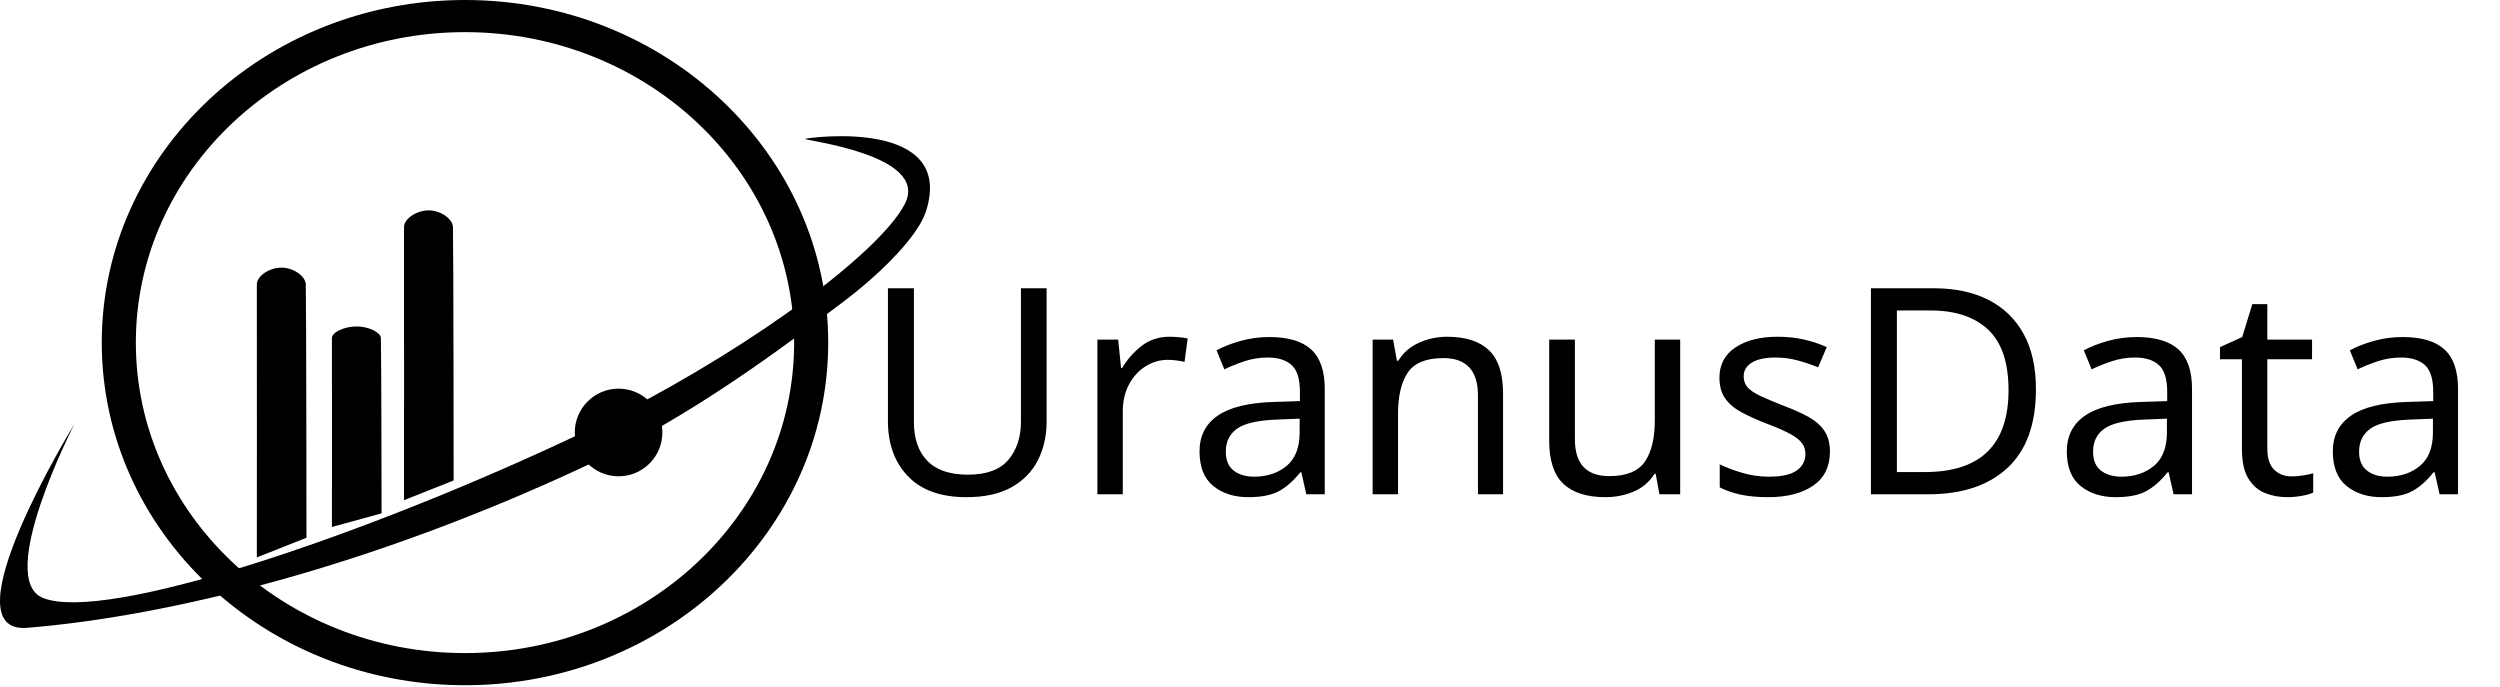
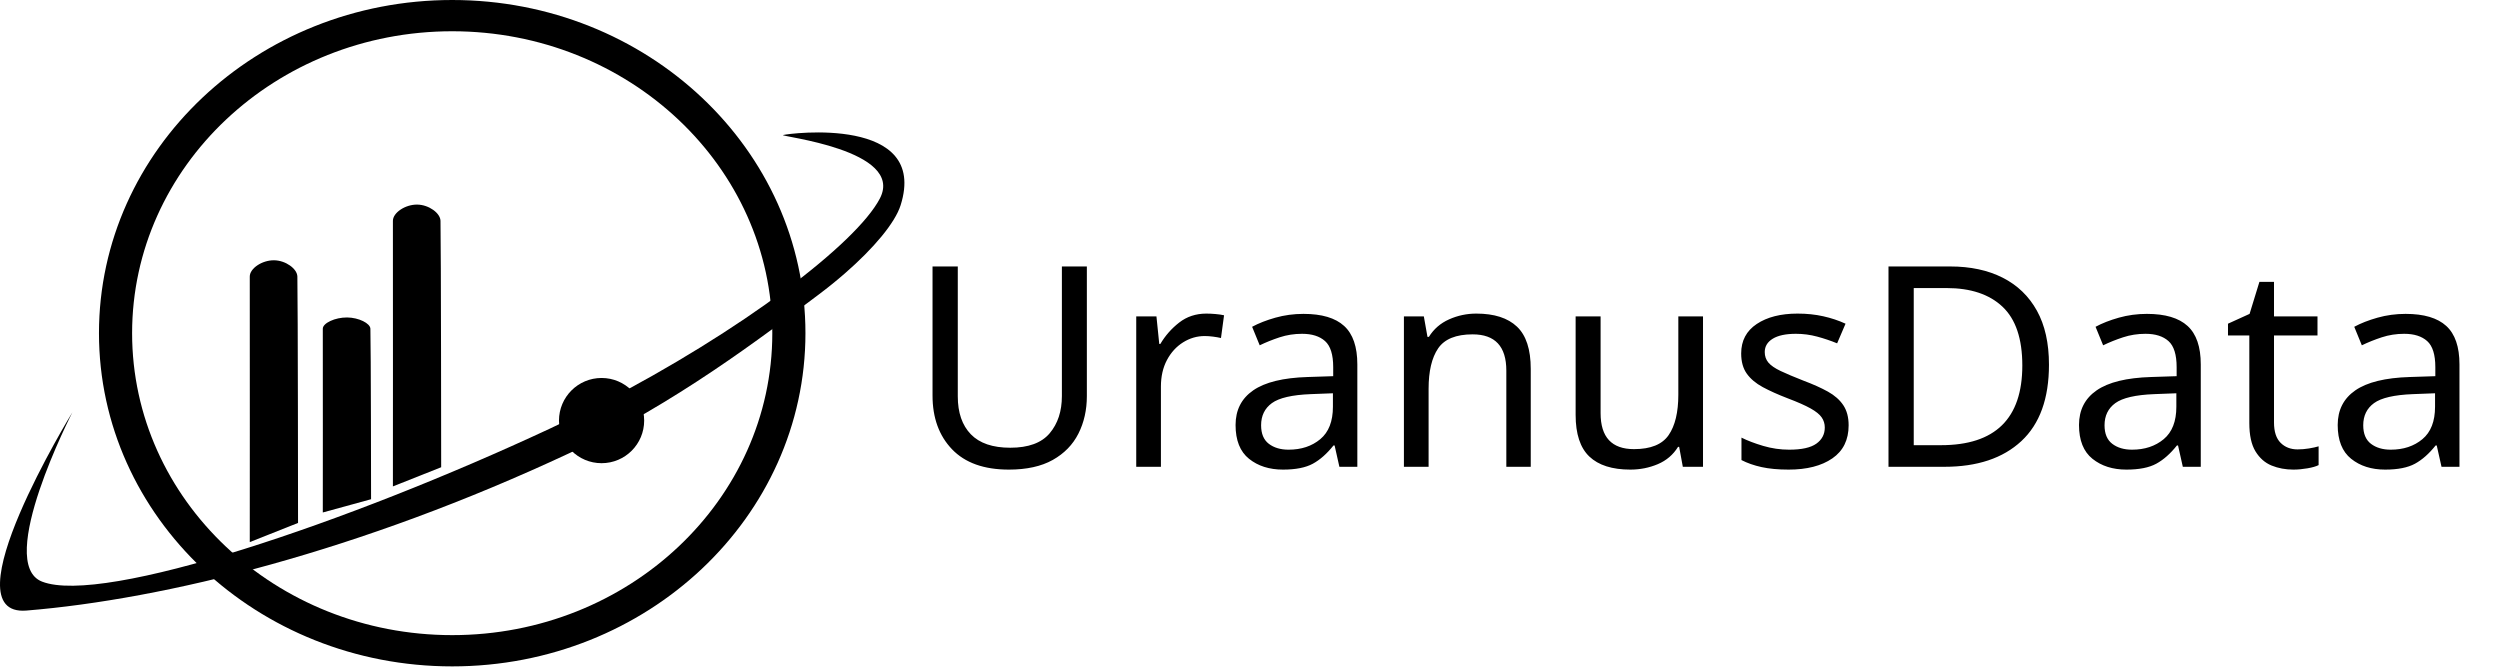
- <svg xmlns="http://www.w3.org/2000/svg" width="100%" height="100%" viewBox="0 0 1733 476" version="1.1" xml:space="preserve" style="fill-rule:evenodd;clip-rule:evenodd;stroke-linejoin:round;stroke-miterlimit:2;">
-   <g transform="matrix(1,0,0,1,-2457.798,-1180.226)">
-     <g transform="matrix(1.820082,0,0,1,4365.937,1059.059)">
-       <g transform="matrix(0.549426,0,0,1,-1142.705,-881.4501)">
+ <svg xmlns="http://www.w3.org/2000/svg" width="100%" height="100%" viewBox="0 0 1782 476" version="1.1" xml:space="preserve" style="fill-rule:evenodd;clip-rule:evenodd;stroke-linejoin:round;stroke-miterlimit:2;">
+   <g transform="matrix(1,0,0,1,-5766.298,-1180.226)">
+     <g transform="matrix(1.999353,0,0,1,7866.974,1059.059)">
+       <g transform="matrix(0.500162,0,0,1,-1136.545,-881.4501)">
        <path d="M383.644,1199.74C384.026,1215.708 384.123,1375.364 384.123,1375.364L349.715,1389.025C349.715,1389.025 349.813,1232.246 349.715,1199.74C349.698,1193.969 358.461,1188.028 367.085,1188.146C375.362,1188.26 383.511,1194.202 383.644,1199.74Z" />
      </g>
-     </g>
-     <g transform="matrix(1.820082,0,0,1,4365.937,1059.059)">
-       <g transform="matrix(0.549426,0,0,0.692005,-1114.105,-474.7479)">
+       <g transform="matrix(0.500162,0,0,0.692005,-1110.509,-474.7479)">
        <path d="M383.644,1199.74C384.026,1215.708 384.123,1375.364 384.123,1375.364L349.715,1389.025C349.715,1389.025 349.813,1232.246 349.715,1199.74C349.698,1193.969 358.461,1188.028 367.085,1188.146C375.362,1188.26 383.511,1194.202 383.644,1199.74Z" />
      </g>
-     </g>
-     <g transform="matrix(1.820082,0,0,1,4365.937,1059.059)">
-       <g transform="matrix(0.549426,0,0,1,-1086.65,-921.1462)">
+       <g transform="matrix(0.500162,0,0,1,-1085.516,-921.1462)">
        <path d="M383.644,1199.74C384.026,1215.708 384.123,1375.364 384.123,1375.364L349.715,1389.025C349.715,1389.025 349.813,1232.246 349.715,1199.74C349.698,1193.969 358.461,1188.028 367.085,1188.146C375.362,1188.26 383.511,1194.202 383.644,1199.74Z" />
      </g>
-     </g>
-     <g transform="matrix(1.820082,0,0,1,4365.937,1059.059)">
-       <g transform="matrix(0.549426,0,0,0.83125,-1170.367,-715.8041)">
+       <g transform="matrix(0.500162,0,0,0.83125,-1161.726,-715.8041)">
        <path d="M544.358,1006.882C683.322,1006.882 796.144,1134.907 796.144,1292.597C796.144,1450.287 683.322,1578.311 544.358,1578.311C405.394,1578.311 292.572,1450.287 292.572,1292.597C292.572,1134.907 405.394,1006.882 544.358,1006.882ZM544.358,1033.685C670.286,1033.685 772.524,1149.7 772.524,1292.597C772.524,1435.494 670.286,1551.508 544.358,1551.508C418.43,1551.508 316.192,1435.494 316.192,1292.597C316.192,1149.7 418.43,1033.685 544.358,1033.685Z" />
      </g>
-     </g>
-     <g transform="matrix(1.820082,0,0,1,4365.937,1059.059)">
-       <g transform="matrix(-0.241333,-0.938232,1.620651,-1.380949,-1543.428,1201.025)">
+       <g transform="matrix(-0.219694,-0.938232,1.475336,-1.380949,-1501.337,1201.025)">
        <path d="M297.222,367.219C297.222,367.219 225.826,337.824 200.567,345.489C167.853,355.416 147.985,411.741 147.751,460.231C147.73,464.499 147.989,468.748 148.497,472.946C152.66,507.347 173.58,538.246 194.879,547.099C217.873,556.656 263.246,532.712 262.667,533.81C261.919,535.229 232.363,564.528 184.679,550.604C175.247,547.85 165.679,541.282 158.424,533.22C156.322,530.884 154.413,528.421 152.759,525.89C143.108,511.123 126.773,487.622 126.773,462.003C126.773,411.297 153.853,368.11 187.084,339.712C206.26,323.324 297.222,367.219 297.222,367.219Z" />
      </g>
-     </g>
-     <g transform="matrix(1.820082,0,0,1,4365.937,1059.059)">
-       <g transform="matrix(0.549426,0,0,1,-737.4803,-1036.509)">
+       <g transform="matrix(0.500162,0,0,1,-743.048,-1046.412)">
        <g transform="matrix(200,0,0,200,1176.648,1500.312)">
                </g>
        <text x="31.648px" y="1500.312px" style="font-family:'SansSerifPlus7', 'Sans Serif Plus 7';font-size:200px;">UranusData</text>
      </g>
-     </g>
-     <g transform="matrix(1.820082,0,0,1,4365.937,1059.059)">
-       <g transform="matrix(0.549426,0,0,1,-1155.736,-788.9922)">
+       <g transform="matrix(0.500162,0,0,1,-1148.407,-788.9922)">
        <ellipse cx="624.198" cy="1209.951" rx="30.362" ry="30.372" />
      </g>
    </g>
  </g>
</svg>
